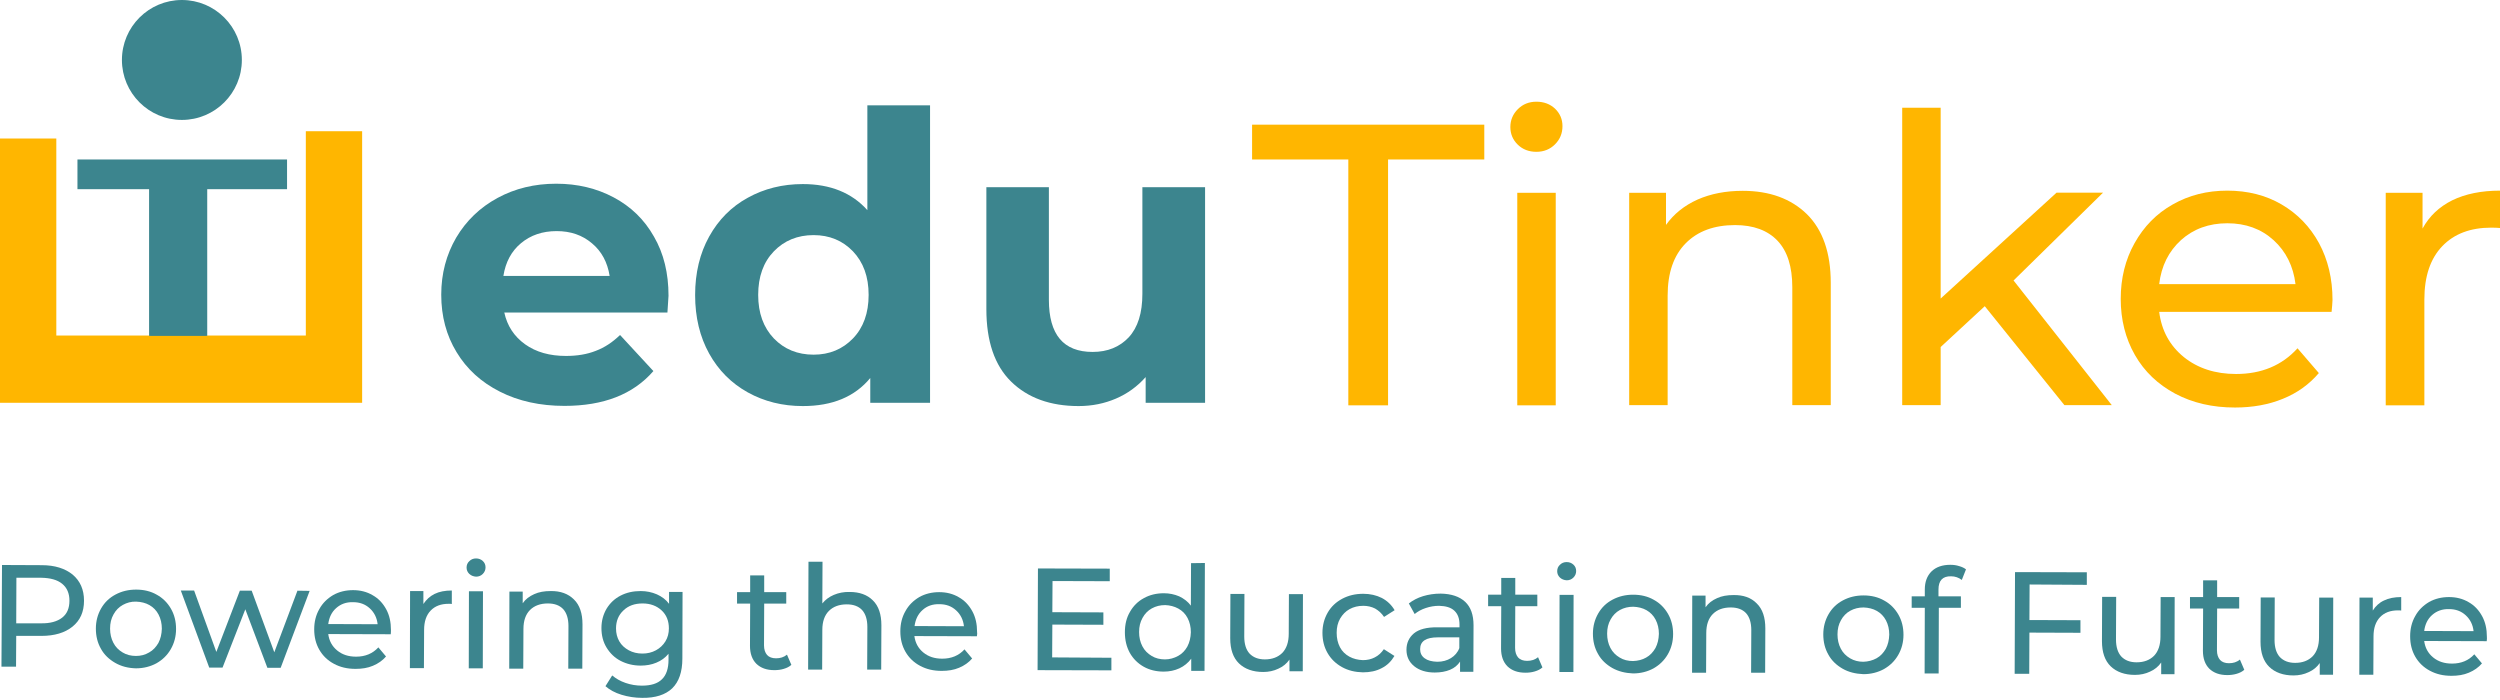
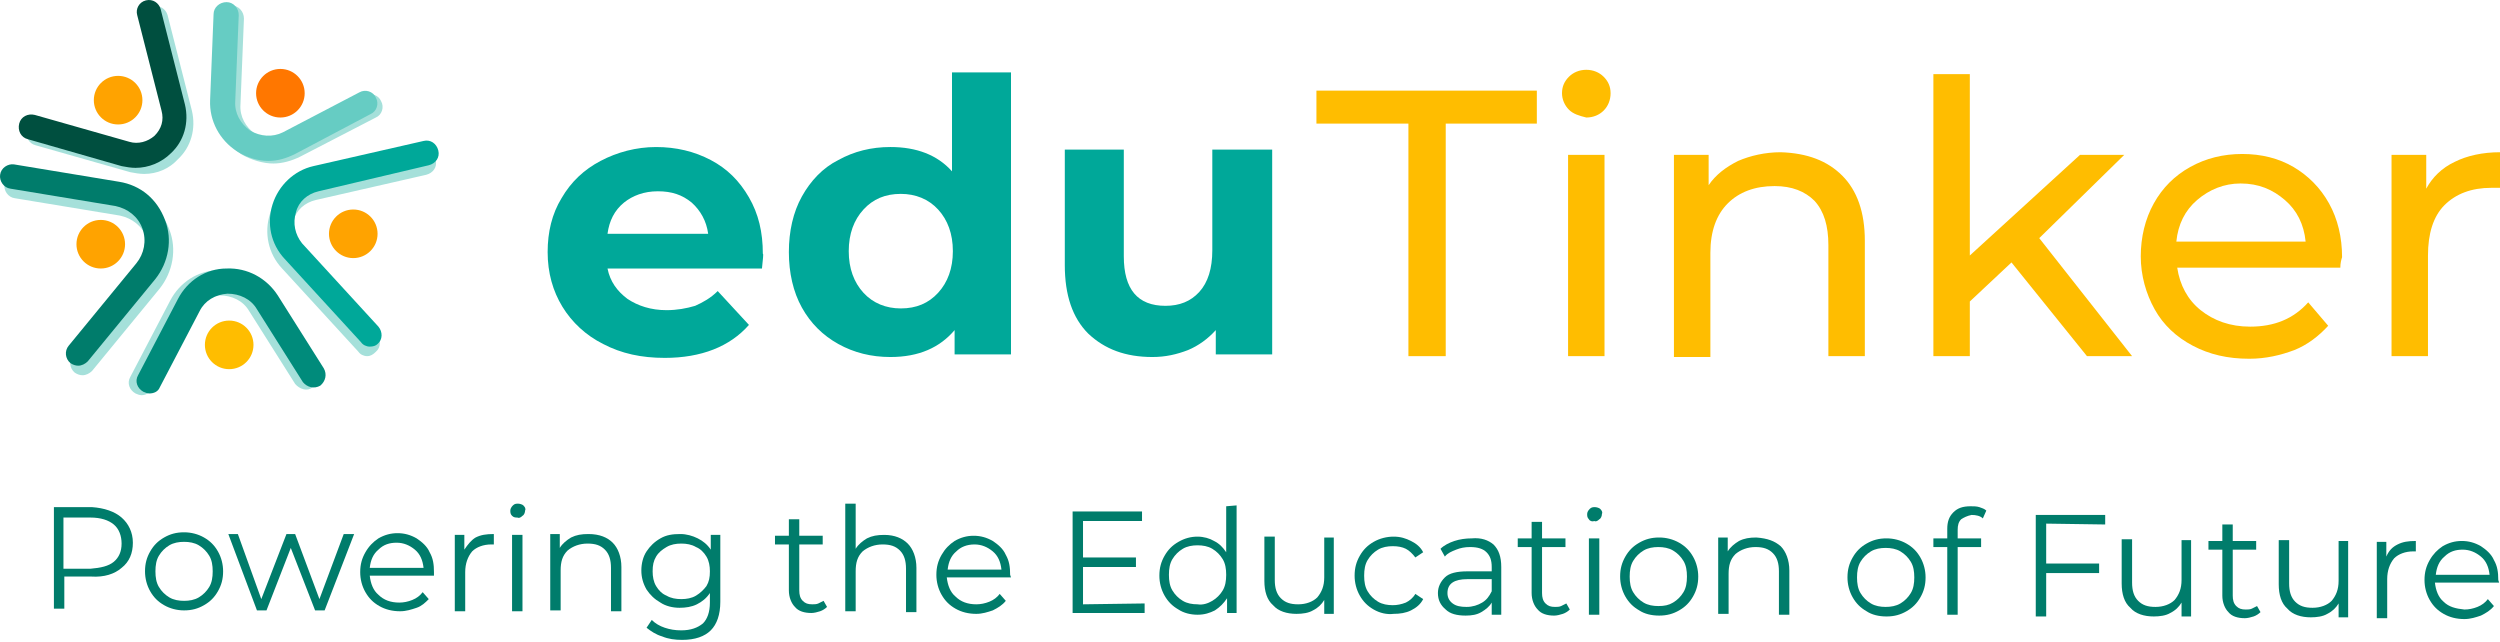
- <svg xmlns="http://www.w3.org/2000/svg" width="300" height="84" viewBox="0 0 300 84" fill="none">
-   <path d="M8.726 68.958C9.623 69.724 10.082 70.752 10.082 72.086C10.082 73.42 9.623 74.448 8.705 75.191C7.786 75.935 6.539 76.307 4.965 76.307H1.947L1.925 80.003H0.175L0.241 67.799L5.008 67.821C6.583 67.821 7.808 68.215 8.726 68.958ZM7.458 74.12C8.048 73.66 8.333 72.982 8.333 72.086C8.333 71.211 8.048 70.533 7.458 70.052C6.867 69.571 6.036 69.352 4.943 69.33H1.968L1.947 74.798H4.921C6.015 74.82 6.867 74.579 7.458 74.12Z" fill="#3C858E" />
-   <path d="M13.822 79.544C13.101 79.128 12.51 78.581 12.116 77.86C11.701 77.138 11.504 76.329 11.504 75.432C11.504 74.535 11.723 73.726 12.138 73.004C12.554 72.283 13.122 71.736 13.866 71.342C14.61 70.948 15.419 70.752 16.337 70.752C17.256 70.752 18.087 70.948 18.809 71.364C19.53 71.758 20.099 72.326 20.515 73.048C20.93 73.77 21.127 74.579 21.127 75.476C21.127 76.372 20.908 77.182 20.493 77.903C20.077 78.625 19.509 79.172 18.787 79.587C18.065 79.981 17.234 80.2 16.316 80.2C15.375 80.178 14.544 79.959 13.822 79.544ZM17.89 78.297C18.371 78.035 18.721 77.641 19.006 77.16C19.268 76.657 19.399 76.11 19.421 75.454C19.421 74.82 19.29 74.251 19.027 73.748C18.765 73.245 18.393 72.873 17.934 72.611C17.475 72.348 16.928 72.217 16.337 72.195C15.747 72.173 15.222 72.326 14.741 72.589C14.26 72.851 13.888 73.245 13.625 73.726C13.341 74.229 13.21 74.776 13.21 75.432C13.21 76.066 13.341 76.635 13.604 77.138C13.866 77.641 14.238 78.013 14.719 78.297C15.178 78.581 15.725 78.713 16.316 78.713C16.906 78.713 17.409 78.581 17.89 78.297Z" fill="#3C858E" />
-   <path d="M37.158 70.905L33.681 80.134H32.084L29.438 73.114L26.704 80.112H25.108L21.696 70.861H23.292L25.961 78.231L28.782 70.883H30.203L32.916 78.275L35.693 70.883L37.158 70.905Z" fill="#3C858E" />
-   <path d="M46.891 76.11L39.389 76.088C39.498 76.897 39.848 77.553 40.461 78.056C41.073 78.559 41.817 78.8 42.735 78.8C43.829 78.8 44.726 78.428 45.404 77.685L46.322 78.778C45.907 79.259 45.382 79.631 44.747 79.894C44.135 80.156 43.435 80.265 42.67 80.265C41.685 80.265 40.833 80.069 40.067 79.653C39.324 79.259 38.733 78.691 38.318 77.969C37.902 77.247 37.705 76.438 37.705 75.519C37.705 74.623 37.902 73.814 38.318 73.092C38.711 72.37 39.28 71.823 39.98 71.408C40.679 71.014 41.489 70.817 42.364 70.817C43.238 70.817 44.026 71.014 44.726 71.43C45.425 71.823 45.95 72.392 46.344 73.114C46.738 73.835 46.913 74.666 46.913 75.585C46.913 75.738 46.913 75.891 46.891 76.11ZM40.351 72.961C39.805 73.442 39.498 74.076 39.389 74.885L45.316 74.907C45.229 74.12 44.901 73.486 44.376 73.004C43.829 72.501 43.173 72.261 42.364 72.261C41.554 72.239 40.898 72.479 40.351 72.961Z" fill="#3C858E" />
-   <path d="M52.14 71.276C52.709 70.992 53.408 70.861 54.218 70.861V72.479C54.13 72.458 53.999 72.457 53.824 72.457C52.927 72.457 52.205 72.72 51.681 73.267C51.156 73.814 50.893 74.579 50.893 75.585L50.871 80.178H49.187L49.209 70.927H50.806V72.479C51.156 71.954 51.571 71.561 52.14 71.276Z" fill="#3C858E" />
-   <path d="M56.317 68.871C56.098 68.652 55.989 68.412 55.989 68.105C55.989 67.799 56.098 67.537 56.317 67.34C56.536 67.121 56.798 67.012 57.126 67.012C57.454 67.012 57.717 67.121 57.935 67.318C58.154 67.515 58.264 67.777 58.264 68.083C58.264 68.39 58.154 68.652 57.935 68.871C57.717 69.09 57.454 69.199 57.126 69.199C56.798 69.177 56.536 69.068 56.317 68.871ZM56.273 70.948H57.957L57.935 80.2H56.252L56.273 70.948Z" fill="#3C858E" />
-   <path d="M68.871 71.933C69.571 72.611 69.899 73.617 69.899 74.929L69.877 80.243H68.193L68.215 75.126C68.215 74.229 67.996 73.551 67.58 73.092C67.143 72.632 66.531 72.414 65.743 72.414C64.847 72.414 64.125 72.676 63.6 73.201C63.075 73.726 62.813 74.492 62.813 75.476L62.791 80.243H61.107L61.129 70.992H62.725V72.392C63.053 71.911 63.513 71.561 64.103 71.298C64.672 71.036 65.328 70.927 66.071 70.927C67.252 70.905 68.193 71.255 68.871 71.933Z" fill="#3C858E" />
-   <path d="M81.906 71.036L81.884 79.019C81.884 80.637 81.468 81.818 80.659 82.606C79.85 83.371 78.647 83.765 77.072 83.743C76.198 83.743 75.367 83.612 74.579 83.371C73.792 83.13 73.157 82.781 72.654 82.343L73.464 81.053C73.901 81.424 74.426 81.731 75.06 81.949C75.695 82.168 76.351 82.278 77.029 82.278C78.1 82.278 78.909 82.037 79.434 81.512C79.959 81.009 80.222 80.222 80.222 79.172V78.45C79.828 78.931 79.347 79.281 78.756 79.522C78.188 79.762 77.553 79.872 76.876 79.872C76.001 79.872 75.192 79.675 74.47 79.303C73.748 78.931 73.201 78.385 72.786 77.707C72.37 77.028 72.173 76.241 72.173 75.366C72.173 74.492 72.392 73.726 72.786 73.048C73.201 72.37 73.748 71.845 74.47 71.473C75.192 71.102 75.979 70.927 76.876 70.927C77.575 70.927 78.21 71.058 78.822 71.32C79.412 71.583 79.916 71.954 80.287 72.457V71.036H81.906ZM78.713 78.035C79.194 77.772 79.566 77.422 79.85 76.963C80.134 76.504 80.266 75.979 80.266 75.41C80.266 74.513 79.981 73.792 79.391 73.245C78.8 72.698 78.035 72.414 77.116 72.414C76.176 72.414 75.41 72.676 74.82 73.245C74.229 73.792 73.923 74.513 73.923 75.41C73.923 76.001 74.054 76.504 74.317 76.963C74.579 77.422 74.973 77.772 75.454 78.035C75.935 78.297 76.482 78.428 77.094 78.428C77.685 78.428 78.231 78.297 78.713 78.035Z" fill="#3C858E" />
-   <path d="M94.963 79.784C94.722 80.003 94.416 80.156 94.044 80.265C93.694 80.375 93.3 80.418 92.929 80.418C91.988 80.418 91.288 80.156 90.763 79.653C90.26 79.15 89.998 78.428 89.998 77.51L90.02 72.436H88.445V71.058H90.02V69.046H91.704V71.058H94.35V72.436H91.704L91.682 77.444C91.682 77.947 91.813 78.319 92.054 78.603C92.294 78.866 92.666 78.997 93.125 78.997C93.628 78.997 94.066 78.866 94.438 78.559L94.963 79.784Z" fill="#3C858E" />
-   <path d="M104.739 72.042C105.439 72.72 105.767 73.726 105.767 75.038L105.745 80.353H104.061L104.083 75.235C104.083 74.338 103.864 73.66 103.448 73.201C103.011 72.742 102.399 72.523 101.611 72.523C100.714 72.523 99.993 72.786 99.468 73.311C98.943 73.835 98.68 74.601 98.68 75.585L98.659 80.353H96.975L97.018 67.405H98.702L98.68 72.414C99.031 71.976 99.49 71.626 100.058 71.386C100.627 71.145 101.261 71.014 101.961 71.036C103.12 71.036 104.061 71.364 104.739 72.042Z" fill="#3C858E" />
-   <path d="M117.227 76.35L109.725 76.329C109.835 77.138 110.185 77.794 110.797 78.297C111.409 78.8 112.153 79.041 113.071 79.041C114.165 79.041 115.062 78.669 115.74 77.925L116.658 79.019C116.243 79.5 115.718 79.872 115.084 80.134C114.471 80.397 113.771 80.506 113.006 80.506C112.022 80.506 111.169 80.309 110.403 79.894C109.66 79.5 109.069 78.931 108.654 78.21C108.238 77.488 108.041 76.679 108.041 75.76C108.041 74.863 108.238 74.054 108.654 73.332C109.047 72.611 109.616 72.064 110.316 71.648C111.016 71.255 111.825 71.058 112.7 71.058C113.575 71.058 114.362 71.255 115.062 71.67C115.762 72.064 116.286 72.632 116.68 73.354C117.074 74.076 117.249 74.907 117.249 75.826C117.271 75.957 117.271 76.132 117.227 76.35ZM110.709 73.201C110.163 73.682 109.857 74.317 109.747 75.126L115.674 75.148C115.587 74.36 115.259 73.726 114.734 73.245C114.187 72.742 113.531 72.501 112.722 72.501C111.912 72.479 111.234 72.72 110.709 73.201Z" fill="#3C858E" />
-   <path d="M133.367 78.931V80.44L124.51 80.418L124.554 68.215L133.171 68.237V69.746L126.303 69.724L126.281 73.464L132.405 73.486V74.973L126.281 74.951L126.259 78.888L133.367 78.931Z" fill="#3C858E" />
-   <path d="M144.587 67.558L144.543 80.506H142.947V79.041C142.575 79.544 142.094 79.937 141.525 80.2C140.957 80.462 140.322 80.593 139.644 80.593C138.748 80.593 137.938 80.397 137.239 80.003C136.539 79.609 135.97 79.041 135.576 78.341C135.183 77.619 134.986 76.81 134.986 75.869C134.986 74.929 135.183 74.12 135.598 73.42C135.992 72.72 136.561 72.151 137.26 71.779C137.96 71.386 138.769 71.189 139.666 71.189C140.322 71.189 140.935 71.32 141.503 71.561C142.05 71.823 142.531 72.173 142.903 72.676L142.925 67.58L144.587 67.558ZM141.372 78.713C141.853 78.45 142.225 78.056 142.487 77.575C142.75 77.072 142.881 76.525 142.903 75.869C142.903 75.235 142.772 74.666 142.509 74.163C142.247 73.66 141.875 73.289 141.394 73.026C140.913 72.764 140.388 72.632 139.819 72.611C139.229 72.611 138.704 72.742 138.223 73.004C137.742 73.267 137.37 73.66 137.107 74.142C136.823 74.645 136.692 75.191 136.692 75.847C136.692 76.482 136.823 77.05 137.085 77.553C137.348 78.056 137.72 78.428 138.201 78.713C138.66 78.997 139.207 79.128 139.797 79.128C140.366 79.128 140.891 78.975 141.372 78.713Z" fill="#3C858E" />
-   <path d="M156.354 71.298L156.332 80.55H154.735V79.15C154.407 79.631 153.948 80.003 153.401 80.243C152.854 80.506 152.242 80.637 151.586 80.637C150.361 80.637 149.377 80.287 148.677 79.609C147.977 78.931 147.627 77.925 147.627 76.591L147.649 71.276H149.333L149.311 76.394C149.311 77.291 149.53 77.969 149.945 78.428C150.383 78.888 150.995 79.128 151.783 79.128C152.657 79.128 153.357 78.866 153.882 78.341C154.385 77.816 154.648 77.05 154.648 76.066L154.67 71.298H156.354Z" fill="#3C858E" />
-   <path d="M161.034 80.047C160.29 79.631 159.722 79.084 159.306 78.363C158.89 77.641 158.694 76.832 158.694 75.935C158.694 75.038 158.912 74.229 159.328 73.507C159.743 72.786 160.334 72.239 161.077 71.845C161.821 71.451 162.652 71.255 163.593 71.255C164.424 71.255 165.167 71.43 165.823 71.758C166.48 72.108 166.983 72.589 167.354 73.223L166.086 74.032C165.802 73.595 165.43 73.267 165.014 73.026C164.577 72.808 164.117 72.698 163.593 72.698C162.98 72.698 162.433 72.829 161.952 73.092C161.471 73.354 161.099 73.748 160.815 74.229C160.531 74.732 160.4 75.279 160.4 75.935C160.4 76.591 160.531 77.16 160.793 77.663C161.056 78.166 161.449 78.538 161.93 78.8C162.412 79.062 162.958 79.194 163.549 79.216C164.074 79.216 164.555 79.106 164.97 78.888C165.408 78.669 165.758 78.341 166.064 77.903L167.332 78.713C166.961 79.347 166.458 79.85 165.802 80.178C165.145 80.528 164.402 80.681 163.549 80.681C162.608 80.659 161.777 80.462 161.034 80.047Z" fill="#3C858E" />
-   <path d="M175.818 72.217C176.496 72.851 176.824 73.792 176.824 75.038L176.802 80.615H175.206V79.391C174.921 79.828 174.528 80.156 174.003 80.375C173.478 80.593 172.866 80.703 172.166 80.703C171.138 80.703 170.307 80.44 169.694 79.937C169.082 79.434 168.776 78.778 168.776 77.969C168.776 77.16 169.082 76.504 169.673 76.001C170.263 75.519 171.204 75.257 172.494 75.279H175.14V74.951C175.14 74.229 174.943 73.682 174.528 73.289C174.112 72.895 173.5 72.72 172.691 72.698C172.144 72.698 171.619 72.786 171.094 72.961C170.569 73.135 170.132 73.376 169.76 73.682L169.06 72.414C169.541 72.042 170.11 71.736 170.766 71.539C171.422 71.342 172.122 71.233 172.888 71.233C174.156 71.255 175.14 71.583 175.818 72.217ZM174.112 78.975C174.572 78.691 174.921 78.297 175.118 77.772V76.482H172.538C171.116 76.482 170.416 76.941 170.416 77.903C170.416 78.363 170.591 78.734 170.963 78.997C171.313 79.259 171.816 79.391 172.472 79.412C173.106 79.412 173.653 79.259 174.112 78.975Z" fill="#3C858E" />
-   <path d="M185.092 80.09C184.851 80.309 184.545 80.462 184.173 80.572C183.823 80.681 183.43 80.725 183.058 80.725C182.117 80.725 181.417 80.462 180.893 79.959C180.389 79.456 180.127 78.734 180.127 77.816L180.149 72.742H178.574V71.364H180.149V69.352H181.833V71.364H184.479V72.742H181.833L181.811 77.75C181.811 78.253 181.942 78.625 182.183 78.909C182.423 79.172 182.795 79.303 183.255 79.303C183.758 79.303 184.195 79.172 184.567 78.866L185.092 80.09Z" fill="#3C858E" />
-   <path d="M187.191 69.308C186.972 69.09 186.863 68.849 186.863 68.543C186.863 68.237 186.972 67.974 187.191 67.777C187.41 67.558 187.672 67.449 188 67.449C188.328 67.449 188.591 67.558 188.809 67.755C189.028 67.952 189.138 68.215 189.138 68.521C189.138 68.827 189.028 69.09 188.809 69.308C188.591 69.527 188.328 69.636 188 69.636C187.672 69.614 187.41 69.505 187.191 69.308ZM187.147 71.386H188.831L188.809 80.637H187.125L187.147 71.386Z" fill="#3C858E" />
-   <path d="M193.468 80.156C192.746 79.74 192.156 79.194 191.762 78.472C191.346 77.75 191.15 76.941 191.15 76.044C191.15 75.148 191.368 74.338 191.784 73.617C192.199 72.895 192.768 72.348 193.512 71.954C194.255 71.561 195.065 71.364 195.983 71.364C196.902 71.364 197.733 71.561 198.455 71.976C199.176 72.37 199.745 72.939 200.16 73.66C200.576 74.382 200.773 75.191 200.773 76.088C200.773 76.985 200.554 77.794 200.139 78.516C199.723 79.237 199.154 79.784 198.433 80.2C197.711 80.593 196.88 80.812 195.961 80.812C195.021 80.768 194.212 80.572 193.468 80.156ZM197.536 78.909C198.017 78.647 198.367 78.253 198.651 77.772C198.914 77.269 199.045 76.722 199.067 76.066C199.067 75.432 198.936 74.863 198.673 74.36C198.411 73.857 198.039 73.486 197.58 73.223C197.12 72.961 196.574 72.829 195.983 72.808C195.393 72.808 194.868 72.939 194.387 73.201C193.905 73.464 193.534 73.857 193.271 74.338C192.987 74.841 192.856 75.388 192.856 76.044C192.856 76.679 192.987 77.247 193.249 77.75C193.512 78.253 193.884 78.625 194.365 78.909C194.824 79.194 195.371 79.325 195.961 79.325C196.552 79.303 197.077 79.172 197.536 78.909Z" fill="#3C858E" />
-   <path d="M210.811 72.414C211.511 73.092 211.839 74.098 211.839 75.41L211.818 80.725H210.133L210.155 75.607C210.155 74.71 209.937 74.032 209.521 73.573C209.084 73.114 208.471 72.895 207.684 72.895C206.787 72.895 206.066 73.157 205.541 73.682C205.016 74.207 204.753 74.973 204.753 75.957L204.731 80.725H203.047L203.069 71.473H204.666V72.873C204.994 72.392 205.453 72.042 206.044 71.78C206.612 71.517 207.268 71.408 208.012 71.408C209.193 71.386 210.133 71.714 210.811 72.414Z" fill="#3C858E" />
-   <path d="M221.112 80.243C220.391 79.828 219.8 79.281 219.407 78.559C218.991 77.838 218.794 77.028 218.794 76.132C218.794 75.235 219.013 74.426 219.428 73.704C219.844 72.982 220.413 72.436 221.156 72.042C221.9 71.648 222.709 71.451 223.628 71.451C224.546 71.451 225.377 71.648 226.099 72.064C226.821 72.457 227.389 73.026 227.805 73.748C228.22 74.47 228.417 75.279 228.417 76.176C228.417 77.072 228.199 77.882 227.783 78.603C227.368 79.325 226.799 79.872 226.077 80.287C225.355 80.681 224.524 80.9 223.606 80.9C222.665 80.856 221.834 80.659 221.112 80.243ZM225.18 78.997C225.662 78.734 226.012 78.341 226.296 77.86C226.558 77.357 226.69 76.81 226.711 76.154C226.711 75.519 226.58 74.951 226.318 74.448C226.055 73.945 225.683 73.573 225.224 73.311C224.765 73.048 224.218 72.917 223.628 72.895C223.037 72.895 222.512 73.026 222.031 73.289C221.55 73.551 221.178 73.945 220.916 74.426C220.631 74.929 220.5 75.476 220.5 76.132C220.5 76.766 220.631 77.335 220.894 77.838C221.156 78.341 221.528 78.713 222.009 78.997C222.49 79.281 223.015 79.412 223.606 79.412C224.174 79.391 224.699 79.259 225.18 78.997Z" fill="#3C858E" />
-   <path d="M232.617 70.752V71.561H235.307V72.939H232.66L232.638 80.812H230.954L230.976 72.939H229.402V71.561H230.976V70.752C230.976 69.833 231.239 69.111 231.786 68.565C232.332 68.04 233.076 67.777 234.038 67.777C234.41 67.777 234.76 67.821 235.088 67.93C235.416 68.018 235.7 68.149 235.919 68.324L235.416 69.593C235.044 69.308 234.607 69.155 234.126 69.155C233.12 69.133 232.617 69.658 232.617 70.752Z" fill="#3C858E" />
-   <path d="M243.552 70.139L243.53 74.404L249.654 74.426V75.935L243.53 75.913L243.508 80.856H241.759L241.802 68.652L250.419 68.674V70.183L243.552 70.139Z" fill="#3C858E" />
-   <path d="M260.961 71.648L260.939 80.9H259.343V79.5C259.015 79.981 258.555 80.353 258.008 80.593C257.462 80.856 256.849 80.987 256.193 80.987C254.968 80.987 253.984 80.637 253.284 79.959C252.585 79.281 252.235 78.275 252.235 76.941L252.256 71.626H253.941L253.919 76.744C253.919 77.641 254.137 78.319 254.553 78.778C254.99 79.237 255.603 79.478 256.39 79.478C257.265 79.478 257.965 79.216 258.49 78.691C258.993 78.166 259.255 77.4 259.255 76.416L259.277 71.648H260.961Z" fill="#3C858E" />
-   <path d="M269.315 80.375C269.075 80.593 268.769 80.746 268.397 80.856C268.025 80.965 267.653 81.009 267.281 81.009C266.341 81.009 265.641 80.746 265.116 80.243C264.613 79.74 264.351 79.019 264.351 78.1L264.373 73.026H262.798V71.648H264.373V69.636H266.057V71.648H268.703V73.026H266.057L266.035 78.035C266.035 78.538 266.166 78.909 266.407 79.194C266.647 79.456 267.019 79.587 267.478 79.587C267.981 79.587 268.419 79.456 268.79 79.15L269.315 80.375Z" fill="#3C858E" />
-   <path d="M279.988 71.714L279.966 80.965H278.37V79.566C278.042 80.047 277.583 80.418 277.036 80.659C276.489 80.921 275.877 81.053 275.221 81.053C273.996 81.053 273.012 80.703 272.312 80.025C271.612 79.347 271.262 78.341 271.262 77.007L271.284 71.692H272.968L272.946 76.81C272.946 77.707 273.165 78.385 273.58 78.844C274.018 79.303 274.63 79.544 275.417 79.544C276.292 79.544 276.992 79.281 277.517 78.756C278.02 78.231 278.282 77.466 278.282 76.482L278.304 71.714H279.988Z" fill="#3C858E" />
-   <path d="M286.069 72.064C286.637 71.78 287.337 71.648 288.146 71.648V73.267C288.059 73.245 287.927 73.245 287.753 73.245C286.856 73.245 286.134 73.507 285.609 74.054C285.084 74.601 284.822 75.366 284.822 76.372L284.8 80.965H283.116L283.138 71.714H284.734V73.267C285.062 72.742 285.5 72.326 286.069 72.064Z" fill="#3C858E" />
-   <path d="M298.404 76.941L290.902 76.919C291.011 77.728 291.361 78.385 291.974 78.888C292.586 79.391 293.33 79.631 294.248 79.631C295.342 79.631 296.239 79.259 296.917 78.516L297.835 79.609C297.42 80.09 296.895 80.462 296.26 80.725C295.648 80.987 294.948 81.097 294.183 81.097C293.198 81.097 292.346 80.9 291.58 80.484C290.836 80.09 290.246 79.522 289.83 78.8C289.415 78.078 289.218 77.269 289.218 76.35C289.218 75.454 289.415 74.645 289.83 73.923C290.224 73.201 290.793 72.654 291.493 72.239C292.192 71.845 293.002 71.648 293.876 71.648C294.751 71.648 295.539 71.845 296.239 72.261C296.938 72.654 297.463 73.223 297.857 73.945C298.251 74.666 298.426 75.498 298.426 76.416C298.448 76.569 298.426 76.744 298.404 76.941ZM291.864 73.792C291.318 74.273 291.011 74.907 290.902 75.716L296.829 75.738C296.742 74.951 296.414 74.317 295.889 73.835C295.342 73.332 294.686 73.092 293.876 73.092C293.089 73.07 292.411 73.311 291.864 73.792Z" fill="#3C858E" />
-   <path d="M36.699 15.747H43.457V48.334H0V16.622H6.758V40.264H18.065V19.29H24.714V40.264H36.699V15.747Z" fill="#FFB600" />
-   <path d="M21.827 14.391C25.801 14.391 29.022 11.169 29.022 7.195C29.022 3.222 25.801 0 21.827 0C17.853 0 14.631 3.222 14.631 7.195C14.631 11.169 17.853 14.391 21.827 14.391Z" fill="#3C858E" />
-   <path d="M9.295 19.137V22.702H17.89V40.308H24.867V22.702H34.446V19.137H9.295Z" fill="#3C858E" />
-   <path d="M80.091 37.508H60.516C60.866 39.105 61.697 40.373 63.01 41.314C64.322 42.254 65.962 42.713 67.909 42.713C69.264 42.713 70.445 42.517 71.495 42.101C72.545 41.707 73.507 41.073 74.404 40.198L78.406 44.529C75.979 47.328 72.414 48.706 67.734 48.706C64.825 48.706 62.222 48.137 59.991 47C57.739 45.863 56.011 44.288 54.786 42.254C53.561 40.242 52.949 37.946 52.949 35.365C52.949 32.828 53.561 30.553 54.742 28.519C55.945 26.485 57.607 24.889 59.707 23.752C61.807 22.614 64.147 22.046 66.749 22.046C69.286 22.046 71.583 22.592 73.639 23.686C75.695 24.779 77.313 26.332 78.472 28.388C79.653 30.422 80.222 32.784 80.222 35.496C80.222 35.584 80.178 36.262 80.091 37.508ZM62.528 29.175C61.369 30.138 60.669 31.45 60.407 33.112H73.157C72.895 31.472 72.195 30.16 71.036 29.197C69.877 28.213 68.477 27.732 66.793 27.732C65.109 27.732 63.688 28.213 62.528 29.175Z" fill="#3C858E" />
-   <path d="M111.606 12.641V48.334H104.433V45.36C102.574 47.612 99.883 48.728 96.34 48.728C93.913 48.728 91.704 48.181 89.735 47.087C87.767 45.994 86.214 44.441 85.099 42.429C83.983 40.417 83.415 38.077 83.415 35.409C83.415 32.74 83.983 30.4 85.099 28.388C86.214 26.376 87.767 24.801 89.735 23.73C91.704 22.636 93.913 22.089 96.34 22.089C99.643 22.089 102.224 23.139 104.083 25.217V12.641H111.606ZM102.355 40.614C103.601 39.324 104.236 37.574 104.236 35.387C104.236 33.2 103.601 31.472 102.355 30.16C101.108 28.869 99.534 28.213 97.631 28.213C95.706 28.213 94.11 28.869 92.863 30.16C91.616 31.45 90.982 33.2 90.982 35.387C90.982 37.574 91.616 39.302 92.863 40.614C94.11 41.904 95.706 42.56 97.631 42.56C99.534 42.56 101.108 41.904 102.355 40.614Z" fill="#3C858E" />
-   <path d="M144.609 22.439V48.334H137.479V45.25C136.495 46.366 135.292 47.241 133.914 47.831C132.536 48.422 131.049 48.728 129.431 48.728C126.041 48.728 123.329 47.744 121.339 45.797C119.348 43.851 118.364 40.942 118.364 37.093V22.461H125.866V35.977C125.866 40.154 127.616 42.232 131.115 42.232C132.908 42.232 134.352 41.642 135.445 40.483C136.539 39.302 137.086 37.574 137.086 35.255V22.461H144.609V22.439Z" fill="#3C858E" />
-   <path d="M161.799 19.137H150.251V14.96H178.115V19.137H166.567V48.64H161.799V19.137Z" fill="#FFB600" />
-   <path d="M182.139 17.365C181.548 16.797 181.242 16.075 181.242 15.244C181.242 14.413 181.548 13.691 182.139 13.101C182.729 12.51 183.473 12.204 184.37 12.204C185.266 12.204 186.01 12.488 186.6 13.035C187.191 13.604 187.497 14.303 187.497 15.134C187.497 16.009 187.191 16.731 186.6 17.322C186.01 17.912 185.266 18.218 184.37 18.218C183.473 18.218 182.729 17.934 182.139 17.365ZM182.073 23.139H186.688V48.64H182.073V23.139Z" fill="#FFB600" />
-   <path d="M216.826 25.698C218.729 27.579 219.691 30.335 219.691 33.943V48.618H215.076V34.468C215.076 31.997 214.486 30.138 213.305 28.891C212.124 27.645 210.418 27.01 208.209 27.01C205.716 27.01 203.725 27.732 202.282 29.197C200.838 30.663 200.117 32.74 200.117 35.474V48.618H195.502V23.139H199.92V26.988C200.86 25.676 202.107 24.67 203.703 23.948C205.3 23.248 207.093 22.899 209.127 22.899C212.342 22.899 214.923 23.839 216.826 25.698Z" fill="#FFB600" />
-   <path d="M238.172 36.743L232.879 41.642V48.618H228.264V12.926H232.879V35.824L246.789 23.117H252.366L241.627 33.659L253.415 48.618H247.729L238.172 36.743Z" fill="#FFB600" />
-   <path d="M279.791 37.421H259.102C259.386 39.673 260.37 41.467 262.054 42.845C263.738 44.201 265.838 44.879 268.331 44.879C271.371 44.879 273.843 43.851 275.702 41.795L278.261 44.769C277.101 46.125 275.68 47.153 273.952 47.853C272.246 48.553 270.321 48.903 268.2 48.903C265.51 48.903 263.126 48.356 261.026 47.241C258.949 46.125 257.33 44.594 256.193 42.604C255.056 40.614 254.487 38.361 254.487 35.868C254.487 33.397 255.034 31.166 256.149 29.175C257.265 27.185 258.774 25.632 260.72 24.539C262.667 23.424 264.854 22.877 267.281 22.877C269.709 22.877 271.896 23.424 273.799 24.539C275.702 25.654 277.189 27.185 278.282 29.175C279.354 31.166 279.901 33.44 279.901 35.999C279.879 36.371 279.857 36.852 279.791 37.421ZM261.726 28.804C260.239 30.16 259.364 31.909 259.102 34.096H275.461C275.199 31.953 274.324 30.181 272.837 28.826C271.349 27.47 269.49 26.792 267.281 26.792C265.072 26.792 263.213 27.47 261.726 28.804Z" fill="#FFB600" />
-   <path d="M294.27 24.036C295.845 23.27 297.747 22.877 300 22.877V27.36C299.738 27.338 299.388 27.317 298.95 27.317C296.457 27.317 294.489 28.06 293.067 29.547C291.645 31.035 290.924 33.156 290.924 35.934V48.64H286.287V23.139H290.705V27.426C291.514 25.939 292.695 24.823 294.27 24.036Z" fill="#FFB600" />
+ <svg xmlns="http://www.w3.org/2000/svg" width="300" height="77" viewBox="0 0 300 77" fill="none">
+   <path d="M42.392 30.972C44.003 30.972 45.308 29.666 45.308 28.056C45.308 26.446 44.003 25.141 42.392 25.141C40.782 25.141 39.477 26.446 39.477 28.056C39.477 29.666 40.782 30.972 42.392 30.972Z" fill="#FFA300" />
+   <path d="M17.298 20.872C16.777 20.872 16.153 20.767 15.632 20.663L4.282 17.435C3.449 17.227 3.033 16.394 3.241 15.561C3.449 14.728 4.282 14.312 5.115 14.52L16.361 17.748C17.402 18.06 18.548 17.748 19.381 17.019C20.214 16.186 20.526 15.145 20.214 13.999L17.298 2.545C17.09 1.712 17.61 0.983 18.339 0.775C19.172 0.567 19.901 1.088 20.11 1.816L23.025 13.27C23.546 15.457 22.921 17.644 21.359 19.101C20.318 20.247 18.86 20.872 17.298 20.872Z" fill="#A5E0DA" />
+   <path d="M32.813 19.622C31.563 19.622 30.21 19.206 29.064 18.581C26.982 17.227 25.732 14.936 25.837 12.437L26.253 2.129C26.253 1.296 26.982 0.671 27.815 0.671C28.648 0.671 29.273 1.4 29.273 2.233L28.856 12.541C28.752 13.999 29.481 15.249 30.626 16.082C31.876 16.811 33.334 16.915 34.583 16.29L43.746 11.5C44.475 11.084 45.412 11.396 45.724 12.125C46.141 12.854 45.829 13.791 45.1 14.103L36.041 18.789C34.999 19.31 33.854 19.622 32.813 19.622Z" fill="#A5E0DA" />
+   <path d="M32.188 19.31C30.939 19.31 29.585 18.893 28.439 18.164C26.357 16.811 25.107 14.52 25.212 12.021L25.628 1.712C25.628 0.879 26.357 0.255 27.19 0.255C28.023 0.255 28.648 0.983 28.648 1.816L28.231 12.125C28.127 13.583 28.856 14.832 30.001 15.665C31.251 16.394 32.709 16.498 33.958 15.873L43.121 11.084C43.85 10.667 44.787 10.979 45.1 11.708C45.516 12.437 45.204 13.374 44.475 13.687L35.416 18.477C34.375 18.997 33.333 19.31 32.188 19.31Z" fill="#66CCC3" />
+   <path d="M16.257 20.143C15.736 20.143 15.111 20.038 14.591 19.934L3.345 16.706C2.512 16.498 2.096 15.665 2.304 14.832C2.512 13.999 3.345 13.583 4.178 13.791L15.528 17.019C16.569 17.331 17.715 17.019 18.547 16.29C19.381 15.457 19.693 14.416 19.381 13.27L16.465 1.816C16.257 1.088 16.673 0.255 17.506 0.046C18.339 -0.162 19.068 0.359 19.276 1.088L22.192 12.541C22.712 14.728 22.088 16.915 20.526 18.372C19.381 19.518 17.819 20.143 16.257 20.143Z" fill="#004F3F" />
+   <path d="M16.986 47.424C16.777 47.424 16.465 47.319 16.257 47.215C15.528 46.799 15.216 45.966 15.632 45.237L20.422 36.074C21.567 33.887 23.754 32.429 26.253 32.429C28.752 32.325 31.043 33.575 32.396 35.657L37.915 44.404C38.331 45.133 38.123 45.966 37.498 46.486C36.874 47.007 35.937 46.695 35.416 46.07L29.897 37.323C29.168 36.074 27.815 35.449 26.357 35.449C24.899 35.553 23.65 36.282 23.025 37.532L18.235 46.695C18.027 47.111 17.506 47.424 16.986 47.424Z" fill="#A5E0DA" />
+   <path d="M17.923 47.215C17.715 47.215 17.402 47.111 17.194 47.007C16.465 46.591 16.153 45.758 16.569 45.029L21.359 35.866C22.504 33.679 24.691 32.221 27.19 32.221C29.689 32.117 31.98 33.367 33.333 35.449L38.852 44.196C39.269 44.925 39.06 45.758 38.435 46.278C37.707 46.695 36.874 46.486 36.353 45.862L30.834 37.115C30.105 35.866 28.752 35.241 27.294 35.241C25.836 35.345 24.587 36.074 23.962 37.323L19.172 46.486C18.964 47.007 18.443 47.215 17.923 47.215Z" fill="#008B7B" />
+   <path d="M44.059 42.738C43.642 42.738 43.225 42.53 43.017 42.217L33.854 32.221C32.188 30.451 31.668 27.952 32.396 25.661C33.125 23.37 35 21.6 37.29 21.08L50.514 18.06C51.347 17.852 52.076 18.372 52.285 19.206C52.493 20.038 51.972 20.767 51.139 20.976L37.915 23.995C36.561 24.308 35.52 25.245 35.208 26.494C34.791 27.744 35.104 29.201 36.041 30.139L45.204 40.135C45.724 40.76 45.724 41.697 45.1 42.217C44.787 42.53 44.475 42.738 44.059 42.738Z" fill="#A5E0DA" />
+   <path d="M44.371 41.593C43.954 41.593 43.538 41.384 43.33 41.072L34.167 31.076C32.501 29.306 31.98 26.807 32.709 24.516C33.438 22.225 35.312 20.455 37.603 19.934L50.827 16.915C51.66 16.706 52.389 17.227 52.597 18.06C52.805 18.893 52.285 19.622 51.452 19.83L38.227 22.954C36.874 23.266 35.833 24.203 35.52 25.453C35.104 26.807 35.416 28.16 36.249 29.201L45.412 39.198C45.933 39.822 45.933 40.76 45.308 41.28C45.1 41.488 44.788 41.593 44.371 41.593Z" fill="#00A899" />
+   <path d="M9.905 45.029C9.593 45.029 9.28 44.925 8.968 44.716C8.343 44.196 8.239 43.258 8.76 42.634L16.882 32.742C17.819 31.596 18.131 30.035 17.61 28.577C17.09 27.119 15.84 26.182 14.383 25.869L1.783 23.787C0.95 23.683 0.43 22.85 0.534 22.121C0.638 21.288 1.471 20.767 2.2 20.871L14.799 22.954C17.402 23.37 19.381 25.037 20.318 27.535C21.255 29.93 20.734 32.638 19.172 34.616L11.051 44.508C10.738 44.82 10.322 45.029 9.905 45.029Z" fill="#A5E0DA" />
+   <path d="M9.385 43.883C9.072 43.883 8.76 43.779 8.447 43.571C7.823 43.05 7.719 42.113 8.239 41.488L16.361 31.596C17.298 30.451 17.61 28.889 17.09 27.431C16.569 25.974 15.32 25.037 13.862 24.724L1.263 22.642C0.43 22.538 -0.091 21.704 0.013 20.976C0.117 20.143 0.95 19.622 1.679 19.726L14.278 21.809C16.882 22.225 18.86 23.891 19.797 26.39C20.734 28.785 20.214 31.492 18.652 33.471L10.53 43.363C10.217 43.675 9.801 43.883 9.385 43.883Z" fill="#007C6B" />
+   <path d="M33.646 14.103C35.256 14.103 36.561 12.798 36.561 11.188C36.561 9.578 35.256 8.272 33.646 8.272C32.036 8.272 30.73 9.578 30.73 11.188C30.73 12.798 32.036 14.103 33.646 14.103Z" fill="#FF7700" />
+   <path d="M27.503 44.3C29.113 44.3 30.418 42.995 30.418 41.384C30.418 39.774 29.113 38.469 27.503 38.469C25.892 38.469 24.587 39.774 24.587 41.384C24.587 42.995 25.892 44.3 27.503 44.3Z" fill="#FFBD00" />
+   <path d="M12.092 32.221C13.702 32.221 15.007 30.916 15.007 29.306C15.007 27.695 13.702 26.39 12.092 26.39C10.482 26.39 9.176 27.695 9.176 29.306C9.176 30.916 10.482 32.221 12.092 32.221Z" fill="#FFA300" />
+   <path d="M14.174 14.936C15.785 14.936 17.09 13.631 17.09 12.021C17.09 10.411 15.785 9.105 14.174 9.105C12.564 9.105 11.259 10.411 11.259 12.021C11.259 13.631 12.564 14.936 14.174 14.936Z" fill="#FFA300" />
+   <path d="M14.591 62.105C15.424 62.834 15.944 63.876 15.944 65.125C15.944 66.374 15.528 67.416 14.591 68.145C13.758 68.874 12.508 69.29 10.946 69.186H7.718V73.038H6.469V60.856H11.05C12.508 60.96 13.758 61.376 14.591 62.105ZM13.654 67.416C14.278 66.895 14.591 66.166 14.591 65.229C14.591 64.292 14.278 63.459 13.654 62.938C13.029 62.418 12.092 62.105 10.842 62.105H7.614V68.249H10.842C12.092 68.145 13.029 67.936 13.654 67.416Z" fill="#007C6B" />
+   <path d="M19.693 72.622C18.964 72.206 18.443 71.685 18.027 70.956C17.61 70.227 17.402 69.394 17.402 68.561C17.402 67.624 17.61 66.895 18.027 66.166C18.443 65.437 18.964 64.917 19.693 64.5C20.422 64.084 21.151 63.876 22.088 63.876C22.921 63.876 23.754 64.084 24.483 64.5C25.212 64.917 25.732 65.437 26.149 66.166C26.565 66.895 26.773 67.728 26.773 68.561C26.773 69.498 26.565 70.227 26.149 70.956C25.732 71.685 25.212 72.206 24.483 72.622C23.754 73.039 23.025 73.247 22.088 73.247C21.255 73.247 20.422 73.039 19.693 72.622ZM23.858 71.685C24.379 71.373 24.795 70.956 25.108 70.435C25.42 69.915 25.524 69.29 25.524 68.561C25.524 67.832 25.42 67.207 25.108 66.687C24.795 66.166 24.379 65.75 23.858 65.437C23.337 65.125 22.713 65.021 22.088 65.021C21.463 65.021 20.838 65.125 20.318 65.437C19.797 65.75 19.381 66.166 19.068 66.687C18.756 67.207 18.652 67.832 18.652 68.561C18.652 69.29 18.756 69.915 19.068 70.435C19.381 70.956 19.797 71.373 20.318 71.685C20.838 71.997 21.463 72.101 22.088 72.101C22.713 72.101 23.337 71.997 23.858 71.685Z" fill="#007C6B" />
+   <path d="M42.497 64.084L38.956 73.247H37.811L34.895 65.75L31.98 73.247H30.834L27.398 64.084H28.544L31.355 71.893L34.375 64.084H35.416L38.332 71.893L41.247 64.084H42.497Z" fill="#007C6B" />
+   <path d="M52.076 69.082H44.371C44.475 70.019 44.787 70.852 45.412 71.373C46.037 71.997 46.87 72.31 47.911 72.31C48.432 72.31 48.952 72.206 49.473 71.997C49.994 71.789 50.41 71.477 50.722 71.06L51.451 71.893C51.035 72.31 50.618 72.726 49.994 72.934C49.369 73.143 48.744 73.351 48.015 73.351C47.078 73.351 46.245 73.143 45.516 72.726C44.787 72.31 44.267 71.789 43.85 71.06C43.434 70.331 43.225 69.498 43.225 68.665C43.225 67.728 43.434 66.999 43.85 66.27C44.267 65.541 44.787 65.021 45.412 64.604C46.141 64.188 46.87 63.98 47.703 63.98C48.536 63.98 49.265 64.188 49.994 64.604C50.618 65.021 51.243 65.541 51.556 66.27C51.972 66.999 52.076 67.728 52.076 68.665V69.082ZM45.412 65.958C44.787 66.479 44.475 67.207 44.371 68.145H50.827C50.722 67.207 50.41 66.479 49.785 65.958C49.161 65.437 48.432 65.125 47.599 65.125C46.766 65.125 46.037 65.333 45.412 65.958Z" fill="#007C6B" />
+   <path d="M57.074 64.5C57.699 64.188 58.324 64.084 59.261 64.084V65.333H58.948C58.011 65.333 57.178 65.646 56.658 66.166C56.137 66.791 55.825 67.624 55.825 68.665V73.351H54.575V64.188H55.721V65.958C56.137 65.333 56.553 64.813 57.074 64.5Z" fill="#007C6B" />
+   <path d="M61.447 61.897C61.239 61.689 61.239 61.481 61.239 61.272C61.239 61.064 61.343 60.856 61.552 60.648C61.76 60.439 61.968 60.439 62.176 60.439C62.385 60.439 62.697 60.543 62.801 60.648C63.009 60.856 63.114 61.064 63.009 61.272C63.009 61.481 62.905 61.793 62.697 61.897C62.489 62.105 62.281 62.209 62.072 62.105C61.864 62.105 61.656 62.105 61.447 61.897ZM61.447 64.188H62.697V73.351H61.447V64.188Z" fill="#007C6B" />
+   <path d="M73.526 65.125C74.151 65.75 74.567 66.791 74.567 68.04V73.351H73.318V68.145C73.318 67.207 73.109 66.479 72.589 65.958C72.068 65.437 71.444 65.229 70.506 65.229C69.569 65.229 68.736 65.541 68.111 66.062C67.487 66.687 67.278 67.416 67.278 68.457V73.247H66.029V64.084H67.174V65.75C67.487 65.229 68.007 64.813 68.528 64.5C69.153 64.188 69.778 64.084 70.611 64.084C71.964 64.084 72.901 64.5 73.526 65.125Z" fill="#007C6B" />
+   <path d="M86.438 64.188V72.206C86.438 73.767 86.021 74.913 85.292 75.642C84.563 76.371 83.418 76.787 81.856 76.787C81.023 76.787 80.19 76.683 79.461 76.371C78.732 76.162 78.108 75.746 77.587 75.329L78.212 74.392C78.628 74.809 79.149 75.121 79.774 75.329C80.398 75.538 81.023 75.642 81.752 75.642C82.897 75.642 83.73 75.329 84.355 74.809C84.876 74.288 85.188 73.455 85.188 72.31V71.164C84.772 71.789 84.251 72.206 83.626 72.518C83.001 72.83 82.273 72.934 81.544 72.934C80.711 72.934 79.878 72.726 79.253 72.31C78.524 71.893 78.003 71.373 77.587 70.748C77.17 70.019 76.962 69.29 76.962 68.457C76.962 67.624 77.17 66.791 77.587 66.166C78.003 65.541 78.524 65.021 79.253 64.604C79.982 64.188 80.711 64.084 81.648 64.084C82.377 64.084 83.106 64.292 83.73 64.604C84.355 64.917 84.876 65.333 85.292 65.958V64.188H86.438ZM83.522 71.477C84.043 71.164 84.459 70.748 84.772 70.331C85.084 69.811 85.188 69.29 85.188 68.561C85.188 67.936 85.084 67.312 84.772 66.791C84.459 66.27 84.043 65.854 83.522 65.646C83.001 65.333 82.377 65.229 81.752 65.229C81.127 65.229 80.502 65.333 79.982 65.646C79.461 65.958 79.045 66.27 78.732 66.791C78.42 67.312 78.316 67.832 78.316 68.561C78.316 69.186 78.42 69.811 78.732 70.331C79.045 70.852 79.461 71.268 79.982 71.477C80.502 71.789 81.127 71.893 81.752 71.893C82.377 71.893 83.001 71.789 83.522 71.477Z" fill="#007C6B" />
+   <path d="M99.245 72.83C99.037 73.039 98.725 73.247 98.412 73.351C98.1 73.455 97.683 73.559 97.371 73.559C96.538 73.559 95.809 73.351 95.393 72.83C94.976 72.414 94.664 71.685 94.664 70.852V65.333H92.998V64.292H94.664V62.314H95.913V64.292H98.725V65.333H95.913V70.852C95.913 71.373 96.017 71.789 96.33 72.101C96.642 72.414 96.954 72.518 97.475 72.518C97.683 72.518 97.996 72.518 98.204 72.414C98.412 72.31 98.621 72.206 98.829 72.101L99.245 72.83Z" fill="#007C6B" />
+   <path d="M108.929 65.229C109.554 65.854 109.97 66.895 109.97 68.145V73.455H108.721V68.249C108.721 67.312 108.512 66.583 107.992 66.062C107.471 65.541 106.846 65.333 105.909 65.333C104.972 65.333 104.139 65.646 103.514 66.166C102.889 66.791 102.681 67.52 102.681 68.561V73.351H101.432V60.439H102.681V65.854C102.994 65.333 103.514 64.917 104.035 64.604C104.66 64.292 105.284 64.188 106.117 64.188C107.367 64.188 108.304 64.604 108.929 65.229Z" fill="#007C6B" />
+   <path d="M121.32 69.29H113.614C113.719 70.227 114.031 71.06 114.656 71.581C115.28 72.206 116.113 72.518 117.155 72.518C117.675 72.518 118.196 72.414 118.717 72.206C119.237 71.997 119.654 71.685 119.966 71.268L120.695 72.101C120.279 72.622 119.758 72.934 119.133 73.247C118.508 73.455 117.884 73.663 117.155 73.663C116.218 73.663 115.385 73.455 114.656 73.038C113.927 72.622 113.406 72.101 112.99 71.373C112.573 70.644 112.365 69.811 112.365 68.978C112.365 68.04 112.573 67.312 112.99 66.583C113.406 65.854 113.927 65.333 114.552 64.917C115.28 64.5 116.009 64.292 116.842 64.292C117.675 64.292 118.404 64.5 119.133 64.917C119.758 65.333 120.383 65.854 120.695 66.583C121.112 67.312 121.216 68.04 121.216 68.978L121.32 69.29ZM114.76 66.166C114.135 66.687 113.823 67.416 113.719 68.353H120.174C120.07 67.416 119.758 66.687 119.133 66.166C118.508 65.646 117.78 65.333 116.947 65.333C116.009 65.333 115.28 65.646 114.76 66.166Z" fill="#007C6B" />
+   <path d="M137.355 72.414V73.559H128.713V61.376H137.043V62.522H129.962V66.895H136.314V68.04H129.962V72.518L137.355 72.414Z" fill="#007C6B" />
+   <path d="M148.392 60.648V73.559H147.247V71.789C146.831 72.414 146.414 72.83 145.789 73.247C145.165 73.559 144.54 73.767 143.707 73.767C142.874 73.767 142.041 73.559 141.416 73.143C140.687 72.726 140.167 72.206 139.75 71.477C139.334 70.748 139.125 69.915 139.125 69.082C139.125 68.145 139.334 67.416 139.75 66.687C140.167 65.958 140.687 65.437 141.416 65.021C142.145 64.604 142.874 64.396 143.707 64.396C144.436 64.396 145.165 64.604 145.685 64.917C146.31 65.229 146.726 65.646 147.143 66.27V60.752L148.392 60.648ZM145.477 72.101C145.998 71.789 146.414 71.373 146.726 70.852C147.039 70.331 147.143 69.707 147.143 68.978C147.143 68.249 147.039 67.624 146.726 67.103C146.414 66.583 145.998 66.166 145.477 65.854C144.956 65.541 144.332 65.437 143.707 65.437C143.082 65.437 142.457 65.541 141.937 65.854C141.416 66.166 141 66.583 140.687 67.103C140.375 67.624 140.271 68.249 140.271 68.978C140.271 69.707 140.375 70.331 140.687 70.852C141 71.373 141.416 71.789 141.937 72.101C142.457 72.414 143.082 72.518 143.707 72.518C144.332 72.622 144.956 72.414 145.477 72.101Z" fill="#007C6B" />
+   <path d="M160.055 64.5V73.663H158.909V71.997C158.597 72.518 158.18 72.934 157.556 73.247C157.035 73.559 156.306 73.663 155.577 73.663C154.432 73.663 153.391 73.351 152.766 72.622C152.037 71.997 151.725 70.956 151.725 69.707V64.396H152.974V69.602C152.974 70.54 153.182 71.268 153.703 71.789C154.224 72.31 154.848 72.518 155.786 72.518C156.723 72.518 157.556 72.206 158.076 71.685C158.597 71.06 158.909 70.331 158.909 69.29V64.5H160.055Z" fill="#007C6B" />
+   <path d="M164.844 73.143C164.116 72.726 163.595 72.206 163.178 71.477C162.762 70.748 162.554 69.915 162.554 69.082C162.554 68.145 162.762 67.416 163.178 66.687C163.595 65.958 164.116 65.437 164.844 65.021C165.573 64.604 166.406 64.396 167.239 64.396C168.072 64.396 168.697 64.604 169.322 64.917C169.947 65.229 170.467 65.646 170.78 66.27L169.842 66.895C169.53 66.479 169.114 66.062 168.697 65.854C168.281 65.646 167.76 65.541 167.135 65.541C166.51 65.541 165.886 65.646 165.365 65.958C164.844 66.27 164.428 66.687 164.116 67.207C163.803 67.728 163.699 68.353 163.699 69.082C163.699 69.811 163.803 70.435 164.116 70.956C164.428 71.477 164.844 71.893 165.365 72.206C165.886 72.518 166.51 72.622 167.135 72.622C167.656 72.622 168.176 72.518 168.697 72.31C169.114 72.101 169.53 71.789 169.842 71.268L170.78 71.893C170.467 72.518 169.947 72.934 169.322 73.247C168.697 73.559 167.968 73.663 167.239 73.663C166.406 73.767 165.573 73.559 164.844 73.143Z" fill="#007C6B" />
+   <path d="M179.214 65.333C179.839 65.958 180.151 66.791 180.151 68.04V73.767H179.006V72.31C178.693 72.83 178.277 73.143 177.756 73.455C177.235 73.767 176.611 73.871 175.882 73.871C174.841 73.871 174.008 73.663 173.487 73.143C172.862 72.622 172.55 71.997 172.55 71.164C172.55 70.435 172.862 69.811 173.383 69.29C173.903 68.769 174.841 68.561 176.09 68.561H179.006V68.04C179.006 67.207 178.797 66.687 178.381 66.27C177.964 65.854 177.34 65.646 176.402 65.646C175.778 65.646 175.257 65.75 174.736 65.958C174.216 66.166 173.695 66.374 173.383 66.791L172.862 65.854C173.279 65.437 173.903 65.125 174.528 64.917C175.153 64.709 175.882 64.604 176.611 64.604C177.756 64.5 178.589 64.813 179.214 65.333ZM177.86 72.31C178.381 71.997 178.693 71.581 179.006 70.956V69.498H176.09C174.528 69.498 173.695 70.019 173.695 71.164C173.695 71.685 173.903 72.101 174.32 72.414C174.736 72.726 175.257 72.83 175.986 72.83C176.715 72.83 177.34 72.622 177.86 72.31Z" fill="#007C6B" />
+   <path d="M188.377 73.143C188.169 73.351 187.856 73.559 187.544 73.663C187.232 73.767 186.815 73.872 186.503 73.872C185.67 73.872 184.941 73.663 184.524 73.143C184.108 72.726 183.795 71.997 183.795 71.164V65.646H182.129V64.604H183.795V62.626H185.045V64.604H187.856V65.646H185.045V71.164C185.045 71.685 185.149 72.101 185.461 72.414C185.774 72.726 186.086 72.83 186.607 72.83C186.815 72.83 187.127 72.83 187.336 72.726C187.544 72.622 187.752 72.518 187.96 72.414L188.377 73.143Z" fill="#007C6B" />
+   <path d="M190.668 62.314C190.459 62.105 190.459 61.897 190.459 61.689C190.459 61.481 190.564 61.272 190.772 61.064C190.98 60.856 191.188 60.856 191.397 60.856C191.605 60.856 191.917 60.96 192.021 61.064C192.23 61.272 192.334 61.481 192.23 61.689C192.23 61.897 192.125 62.209 191.917 62.314C191.709 62.522 191.501 62.626 191.292 62.522C191.084 62.626 190.772 62.522 190.668 62.314ZM190.668 64.604H191.917V73.767H190.668V64.604Z" fill="#007C6B" />
+   <path d="M196.707 73.247C195.978 72.83 195.458 72.31 195.041 71.581C194.625 70.852 194.416 70.019 194.416 69.186C194.416 68.249 194.625 67.52 195.041 66.791C195.458 66.062 195.978 65.541 196.707 65.125C197.436 64.709 198.165 64.5 199.102 64.5C199.935 64.5 200.768 64.709 201.497 65.125C202.226 65.541 202.746 66.062 203.163 66.791C203.579 67.52 203.788 68.353 203.788 69.186C203.788 70.123 203.579 70.852 203.163 71.581C202.746 72.31 202.226 72.83 201.497 73.247C200.768 73.663 200.039 73.871 199.102 73.871C198.165 73.871 197.332 73.663 196.707 73.247ZM200.768 72.31C201.289 71.997 201.705 71.581 202.017 71.06C202.33 70.54 202.434 69.915 202.434 69.186C202.434 68.457 202.33 67.832 202.017 67.312C201.705 66.791 201.289 66.374 200.768 66.062C200.247 65.75 199.623 65.646 198.998 65.646C198.373 65.646 197.748 65.75 197.228 66.062C196.707 66.374 196.291 66.791 195.978 67.312C195.666 67.832 195.562 68.457 195.562 69.186C195.562 69.915 195.666 70.54 195.978 71.06C196.291 71.581 196.707 71.997 197.228 72.31C197.748 72.622 198.373 72.726 198.998 72.726C199.727 72.726 200.247 72.622 200.768 72.31Z" fill="#007C6B" />
+   <path d="M213.68 65.541C214.304 66.166 214.721 67.207 214.721 68.457V73.767H213.471V68.561C213.471 67.624 213.263 66.895 212.742 66.374C212.222 65.854 211.597 65.646 210.66 65.646C209.723 65.646 208.89 65.958 208.265 66.479C207.64 67.103 207.432 67.832 207.432 68.874V73.663H206.183V64.5H207.328V66.166C207.64 65.646 208.161 65.229 208.682 64.917C209.306 64.604 209.931 64.5 210.764 64.5C212.118 64.604 212.951 64.917 213.68 65.541Z" fill="#007C6B" />
+   <path d="M223.988 73.351C223.259 72.934 222.738 72.414 222.322 71.685C221.905 70.956 221.697 70.123 221.697 69.29C221.697 68.353 221.905 67.624 222.322 66.895C222.738 66.166 223.259 65.646 223.988 65.229C224.717 64.813 225.446 64.604 226.383 64.604C227.216 64.604 228.049 64.813 228.778 65.229C229.507 65.646 230.027 66.166 230.444 66.895C230.86 67.624 231.069 68.457 231.069 69.29C231.069 70.227 230.86 70.956 230.444 71.685C230.027 72.414 229.507 72.934 228.778 73.351C228.049 73.767 227.32 73.976 226.383 73.976C225.446 73.976 224.613 73.767 223.988 73.351ZM228.049 72.414C228.57 72.101 228.986 71.685 229.298 71.164C229.611 70.644 229.715 70.019 229.715 69.29C229.715 68.561 229.611 67.936 229.298 67.416C228.986 66.895 228.57 66.479 228.049 66.166C227.528 65.854 226.903 65.75 226.279 65.75C225.654 65.75 225.029 65.854 224.509 66.166C223.988 66.479 223.571 66.895 223.259 67.416C222.947 67.936 222.843 68.561 222.843 69.29C222.843 70.019 222.947 70.644 223.259 71.164C223.571 71.685 223.988 72.101 224.509 72.414C225.029 72.726 225.654 72.83 226.279 72.83C226.903 72.83 227.528 72.726 228.049 72.414Z" fill="#007C6B" />
+   <path d="M235.338 62.314C235.025 62.626 234.921 63.042 234.921 63.563V64.604H237.733V65.646H234.921V73.767H233.672V65.646H232.006V64.604H233.672V63.459C233.672 62.626 233.88 62.001 234.401 61.481C234.921 60.96 235.546 60.752 236.483 60.752C236.796 60.752 237.212 60.752 237.524 60.856C237.837 60.96 238.149 61.064 238.357 61.272L237.941 62.209C237.629 61.897 237.108 61.793 236.587 61.793C236.067 61.897 235.65 62.105 235.338 62.314Z" fill="#007C6B" />
+   <path d="M245.542 62.834V67.624H251.894V68.769H245.542V73.976H244.292V61.793H252.623V62.938L245.542 62.834Z" fill="#007C6B" />
+   <path d="M262.931 64.813V73.976H261.786V72.31C261.473 72.83 261.057 73.247 260.432 73.559C259.912 73.872 259.183 73.976 258.454 73.976C257.308 73.976 256.267 73.663 255.642 72.934C254.913 72.31 254.601 71.268 254.601 70.019V64.709H255.851V69.915C255.851 70.852 256.059 71.581 256.579 72.101C257.1 72.622 257.725 72.83 258.662 72.83C259.599 72.83 260.432 72.518 260.953 71.997C261.473 71.373 261.786 70.644 261.786 69.602V64.813H262.931Z" fill="#007C6B" />
+   <path d="M271.261 73.455C271.053 73.663 270.741 73.871 270.428 73.976C270.116 74.08 269.699 74.184 269.387 74.184C268.554 74.184 267.825 73.976 267.409 73.455C266.992 73.038 266.68 72.31 266.68 71.477V65.958H265.014V64.917H266.68V62.938H267.929V64.917H270.741V65.958H267.929V71.477C267.929 71.997 268.033 72.414 268.346 72.726C268.658 73.038 268.97 73.143 269.491 73.143C269.699 73.143 270.012 73.143 270.22 73.038C270.428 72.934 270.636 72.83 270.845 72.726L271.261 73.455Z" fill="#007C6B" />
+   <path d="M281.778 64.917V74.08H280.632V72.414C280.32 72.934 279.904 73.351 279.279 73.663C278.758 73.976 278.029 74.08 277.3 74.08C276.155 74.08 275.114 73.767 274.489 73.038C273.76 72.414 273.448 71.373 273.448 70.123V64.813H274.697V70.019C274.697 70.956 274.905 71.685 275.426 72.206C275.947 72.726 276.571 72.934 277.509 72.934C278.446 72.934 279.279 72.622 279.799 72.101C280.32 71.477 280.632 70.748 280.632 69.707V64.917H281.778Z" fill="#007C6B" />
+   <path d="M287.713 65.333C288.338 65.021 288.963 64.917 289.9 64.917V66.166H289.587C288.65 66.166 287.817 66.479 287.297 66.999C286.776 67.624 286.464 68.457 286.464 69.498V74.184H285.214V65.021H286.359V66.791C286.672 66.062 287.088 65.646 287.713 65.333Z" fill="#007C6B" />
+   <path d="M299.896 69.915H292.19C292.295 70.852 292.607 71.685 293.232 72.206C293.856 72.83 294.689 73.038 295.731 73.143C296.251 73.143 296.772 73.038 297.293 72.83C297.813 72.622 298.23 72.31 298.542 71.893L299.271 72.726C298.855 73.247 298.334 73.559 297.709 73.871C297.084 74.08 296.46 74.288 295.731 74.288C294.794 74.288 293.961 74.08 293.232 73.663C292.503 73.247 291.982 72.726 291.566 71.997C291.149 71.268 290.941 70.435 290.941 69.602C290.941 68.665 291.149 67.936 291.566 67.207C291.982 66.479 292.503 65.958 293.128 65.541C293.856 65.125 294.585 64.917 295.418 64.917C296.251 64.917 296.98 65.125 297.709 65.541C298.334 65.958 298.959 66.479 299.271 67.207C299.688 67.936 299.792 68.665 299.792 69.602L299.896 69.915ZM293.336 66.791C292.711 67.312 292.399 68.04 292.295 68.978H298.75C298.646 68.04 298.334 67.312 297.709 66.791C297.084 66.27 296.355 65.958 295.522 65.958C294.689 65.958 293.961 66.166 293.336 66.791Z" fill="#007C6B" />
+   <path d="M91.436 32.221H72.901C73.214 33.783 74.047 34.928 75.296 35.866C76.546 36.699 78.108 37.219 79.982 37.219C81.232 37.219 82.377 37.011 83.418 36.699C84.355 36.282 85.293 35.761 86.126 34.928L89.874 38.989C87.583 41.593 84.147 42.946 79.774 42.946C76.962 42.946 74.567 42.425 72.381 41.28C70.298 40.239 68.632 38.677 67.487 36.803C66.342 34.928 65.717 32.742 65.717 30.243C65.717 27.848 66.237 25.661 67.383 23.787C68.528 21.809 70.09 20.351 72.069 19.31C74.047 18.268 76.338 17.644 78.733 17.644C81.127 17.644 83.314 18.164 85.293 19.205C87.271 20.247 88.729 21.704 89.874 23.683C91.019 25.661 91.54 27.848 91.54 30.451C91.644 30.451 91.54 31.076 91.436 32.221ZM74.88 24.308C73.734 25.245 73.11 26.494 72.901 28.056H84.98C84.772 26.494 84.043 25.245 83.002 24.308C81.856 23.37 80.607 22.954 78.941 22.954C77.275 22.954 75.921 23.475 74.88 24.308Z" fill="#00A899" />
+   <path d="M121.32 8.689V42.53H114.552V39.614C112.782 41.697 110.283 42.842 106.847 42.842C104.556 42.842 102.473 42.321 100.599 41.28C98.725 40.239 97.267 38.781 96.226 36.907C95.184 35.033 94.664 32.742 94.664 30.243C94.664 27.744 95.184 25.453 96.226 23.579C97.267 21.704 98.725 20.143 100.599 19.205C102.473 18.164 104.556 17.643 106.847 17.643C109.97 17.643 112.469 18.581 114.24 20.559V8.689H121.32ZM112.574 35.137C113.719 33.887 114.344 32.221 114.344 30.139C114.344 28.056 113.719 26.39 112.574 25.141C111.428 23.891 109.866 23.266 108.096 23.266C106.222 23.266 104.764 23.891 103.619 25.141C102.473 26.39 101.849 28.056 101.849 30.139C101.849 32.221 102.473 33.887 103.619 35.137C104.764 36.386 106.326 37.011 108.096 37.011C109.97 37.011 111.428 36.386 112.574 35.137Z" fill="#00A899" />
+   <path d="M152.662 17.956V42.53H145.894V39.614C144.957 40.655 143.811 41.488 142.562 42.009C141.208 42.53 139.855 42.842 138.293 42.842C135.065 42.842 132.566 41.905 130.587 40.031C128.713 38.156 127.776 35.449 127.776 31.805V17.956H134.857V30.763C134.857 34.72 136.523 36.699 139.855 36.699C141.521 36.699 142.874 36.178 143.915 35.033C144.957 33.887 145.477 32.221 145.477 30.035V17.956H152.662Z" fill="#00A899" />
+   <path d="M168.905 14.832H157.972V10.875H184.42V14.832H173.487V42.738H169.01V14.832H168.905Z" fill="#FFBD00" />
+   <path d="M188.273 13.166C187.752 12.646 187.44 11.917 187.44 11.188C187.44 10.355 187.752 9.73 188.273 9.209C188.794 8.689 189.522 8.376 190.355 8.376C191.188 8.376 191.917 8.689 192.438 9.209C192.959 9.73 193.271 10.355 193.271 11.188C193.271 12.021 192.959 12.75 192.438 13.27C191.917 13.791 191.188 14.103 190.355 14.103C189.522 13.895 188.794 13.687 188.273 13.166ZM188.169 18.581H192.542V42.738H188.169V18.581Z" fill="#FFBD00" />
+   <path d="M221.073 21.08C222.843 22.85 223.78 25.453 223.78 28.889V42.738H219.406V29.41C219.406 27.119 218.886 25.349 217.74 24.099C216.595 22.954 215.033 22.329 212.951 22.329C210.556 22.329 208.682 23.058 207.328 24.412C205.974 25.765 205.245 27.744 205.245 30.347V42.842H200.872V18.581H205.037V22.225C205.87 20.976 207.12 20.038 208.577 19.31C210.035 18.685 211.805 18.268 213.68 18.268C216.907 18.372 219.302 19.31 221.073 21.08Z" fill="#FFBD00" />
+   <path d="M241.377 31.492L236.379 36.178V42.738H232.006V8.897H236.379V30.659L249.603 18.581H254.914L244.709 28.577L255.851 42.738H250.436L241.377 31.492Z" fill="#FFBD00" />
+   <path d="M280.841 32.117H261.265C261.578 34.2 262.515 35.97 264.077 37.219C265.638 38.469 267.617 39.198 270.012 39.198C272.927 39.198 275.218 38.261 276.988 36.282L279.383 39.093C278.238 40.343 276.884 41.384 275.322 42.009C273.656 42.634 271.886 43.05 269.908 43.05C267.304 43.05 265.118 42.53 263.139 41.488C261.161 40.447 259.599 38.989 258.558 37.115C257.517 35.241 256.892 33.054 256.892 30.763C256.892 28.473 257.413 26.286 258.454 24.412C259.495 22.538 260.953 21.08 262.827 20.038C264.701 18.997 266.784 18.477 269.075 18.477C271.365 18.477 273.448 18.997 275.218 20.038C276.988 21.08 278.446 22.538 279.487 24.412C280.528 26.286 281.049 28.473 281.049 30.867C280.945 31.18 280.841 31.596 280.841 32.117ZM263.66 23.995C262.202 25.245 261.369 26.911 261.161 28.993H276.676C276.468 26.911 275.635 25.245 274.177 23.995C272.719 22.746 271.053 22.017 268.866 22.017C266.888 22.017 265.118 22.746 263.66 23.995Z" fill="#FFBD00" />
+   <path d="M294.585 19.414C296.043 18.685 297.917 18.268 300 18.268V22.538C299.792 22.538 299.375 22.538 298.959 22.538C296.564 22.538 294.689 23.266 293.336 24.62C291.982 25.974 291.357 28.056 291.357 30.659V42.738H286.984V18.581H291.149V22.642C291.878 21.288 293.023 20.143 294.585 19.414Z" fill="#FFBD00" />
</svg>
